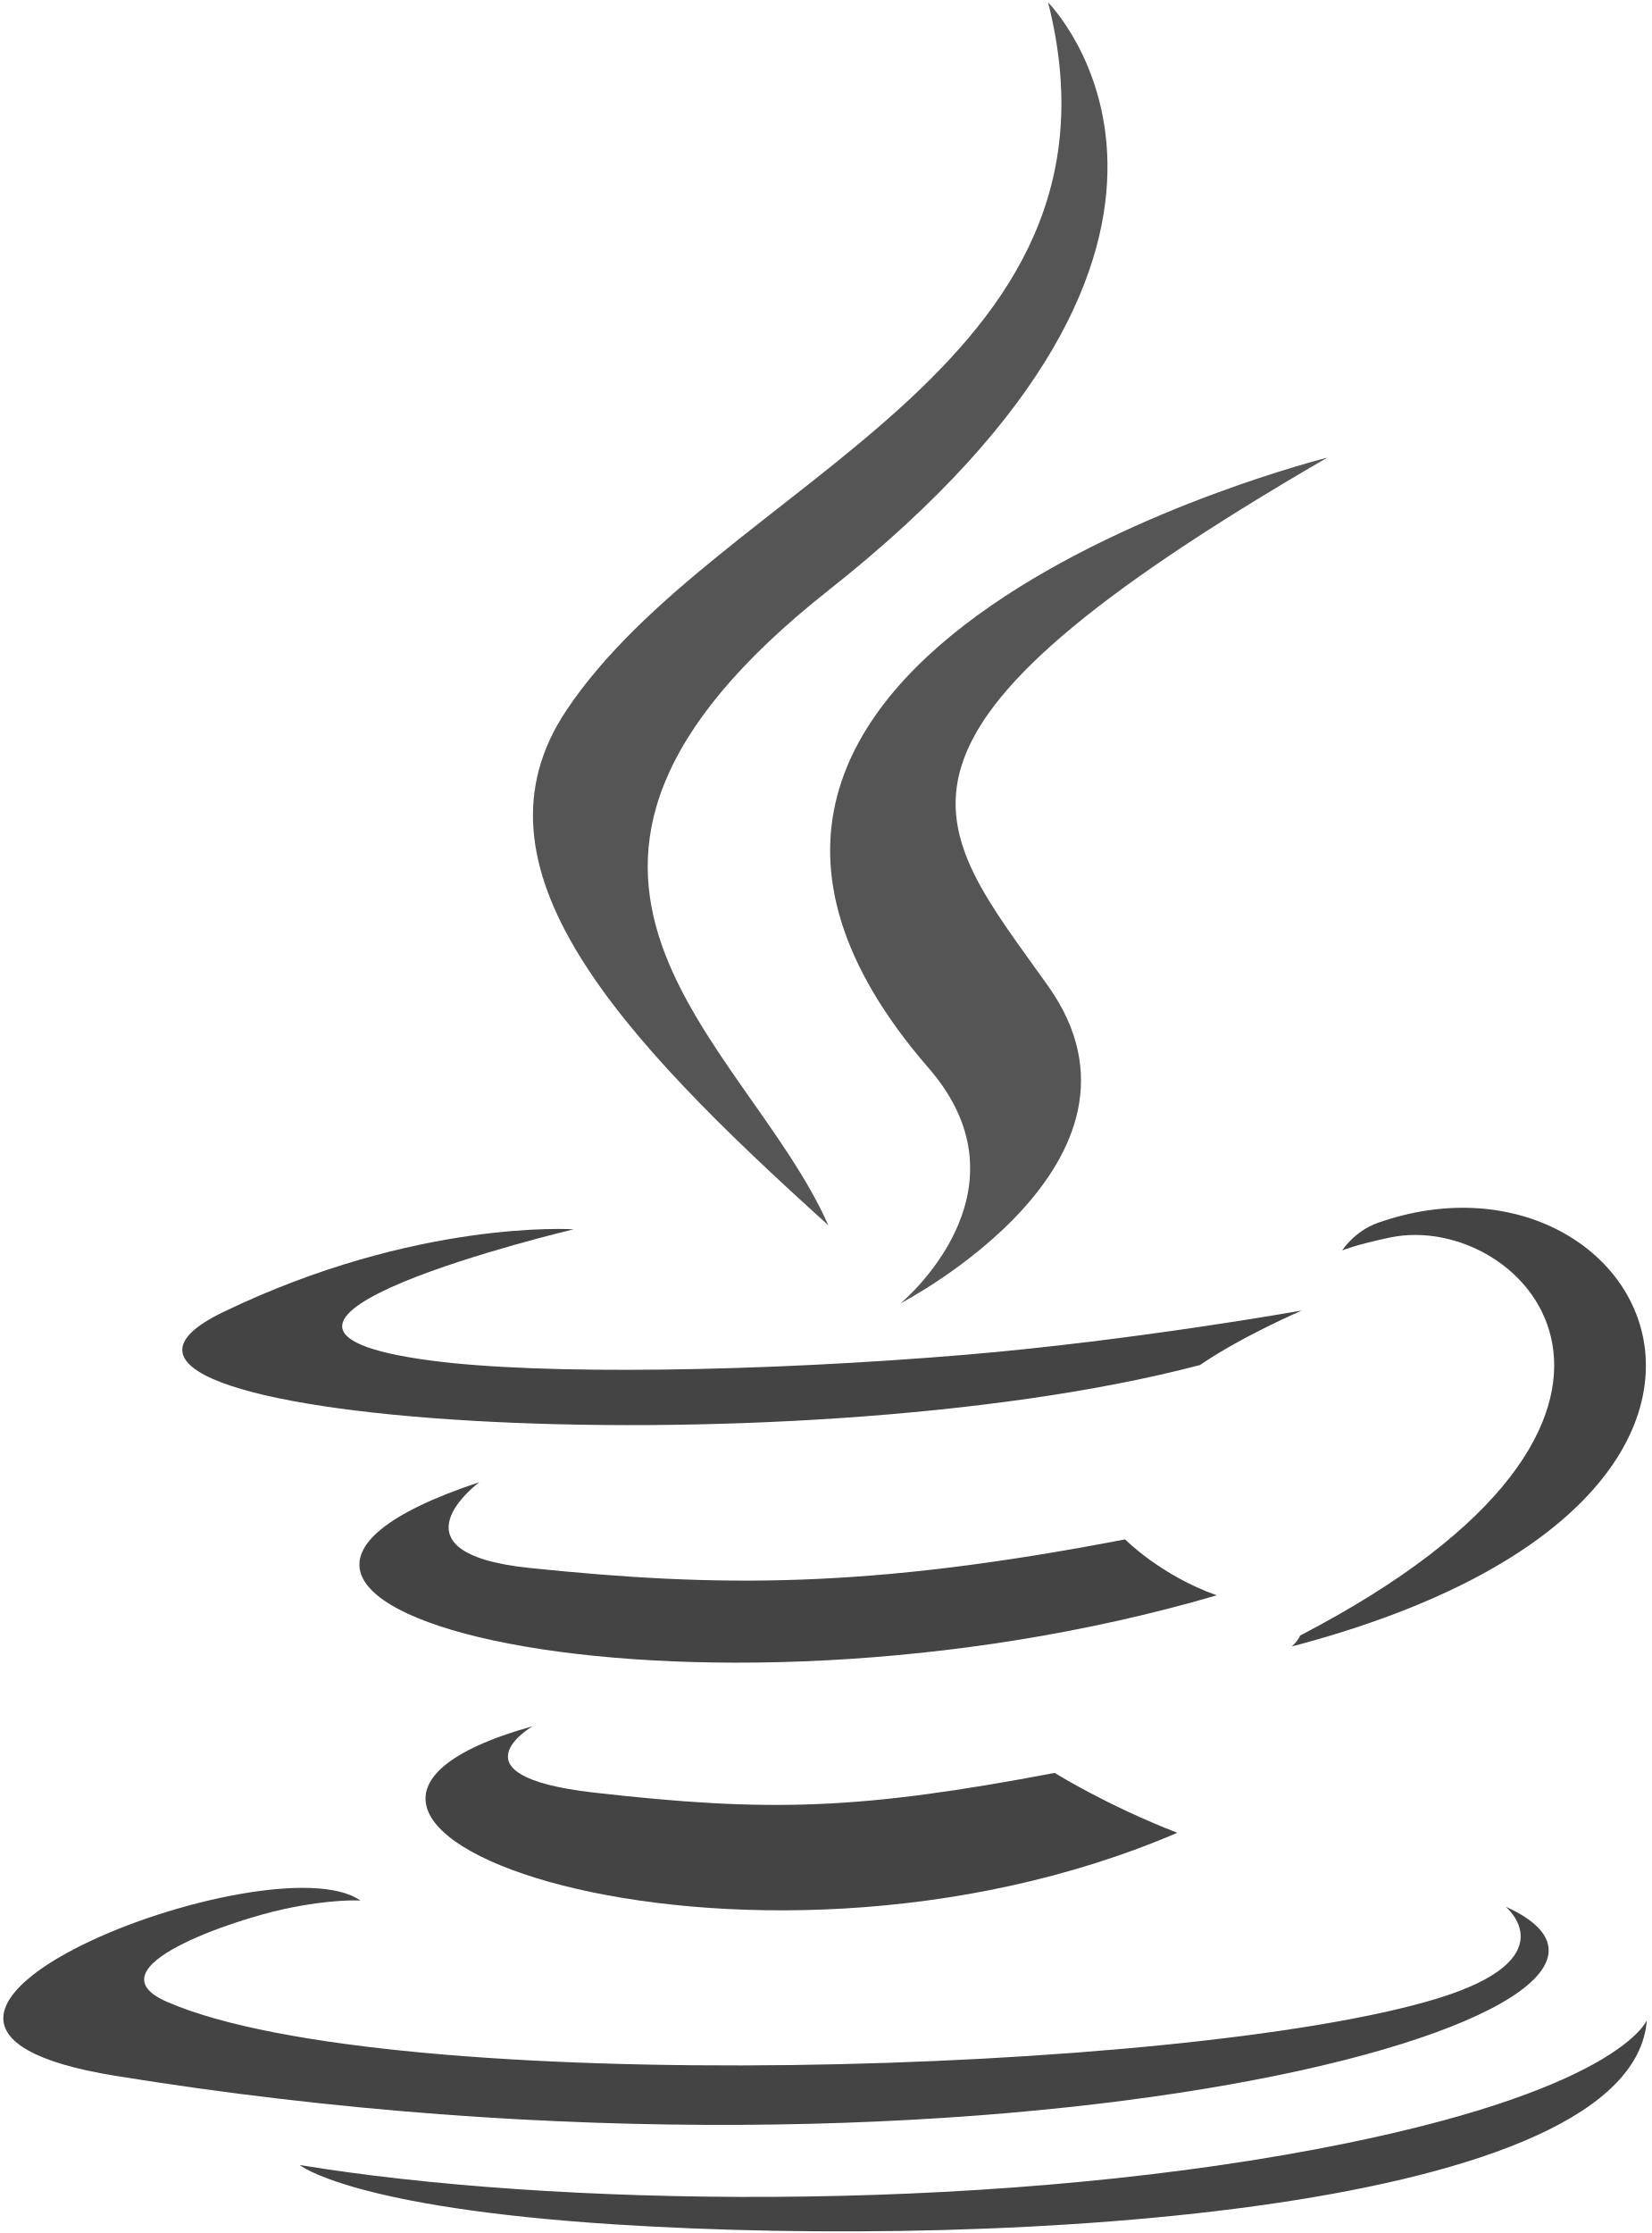
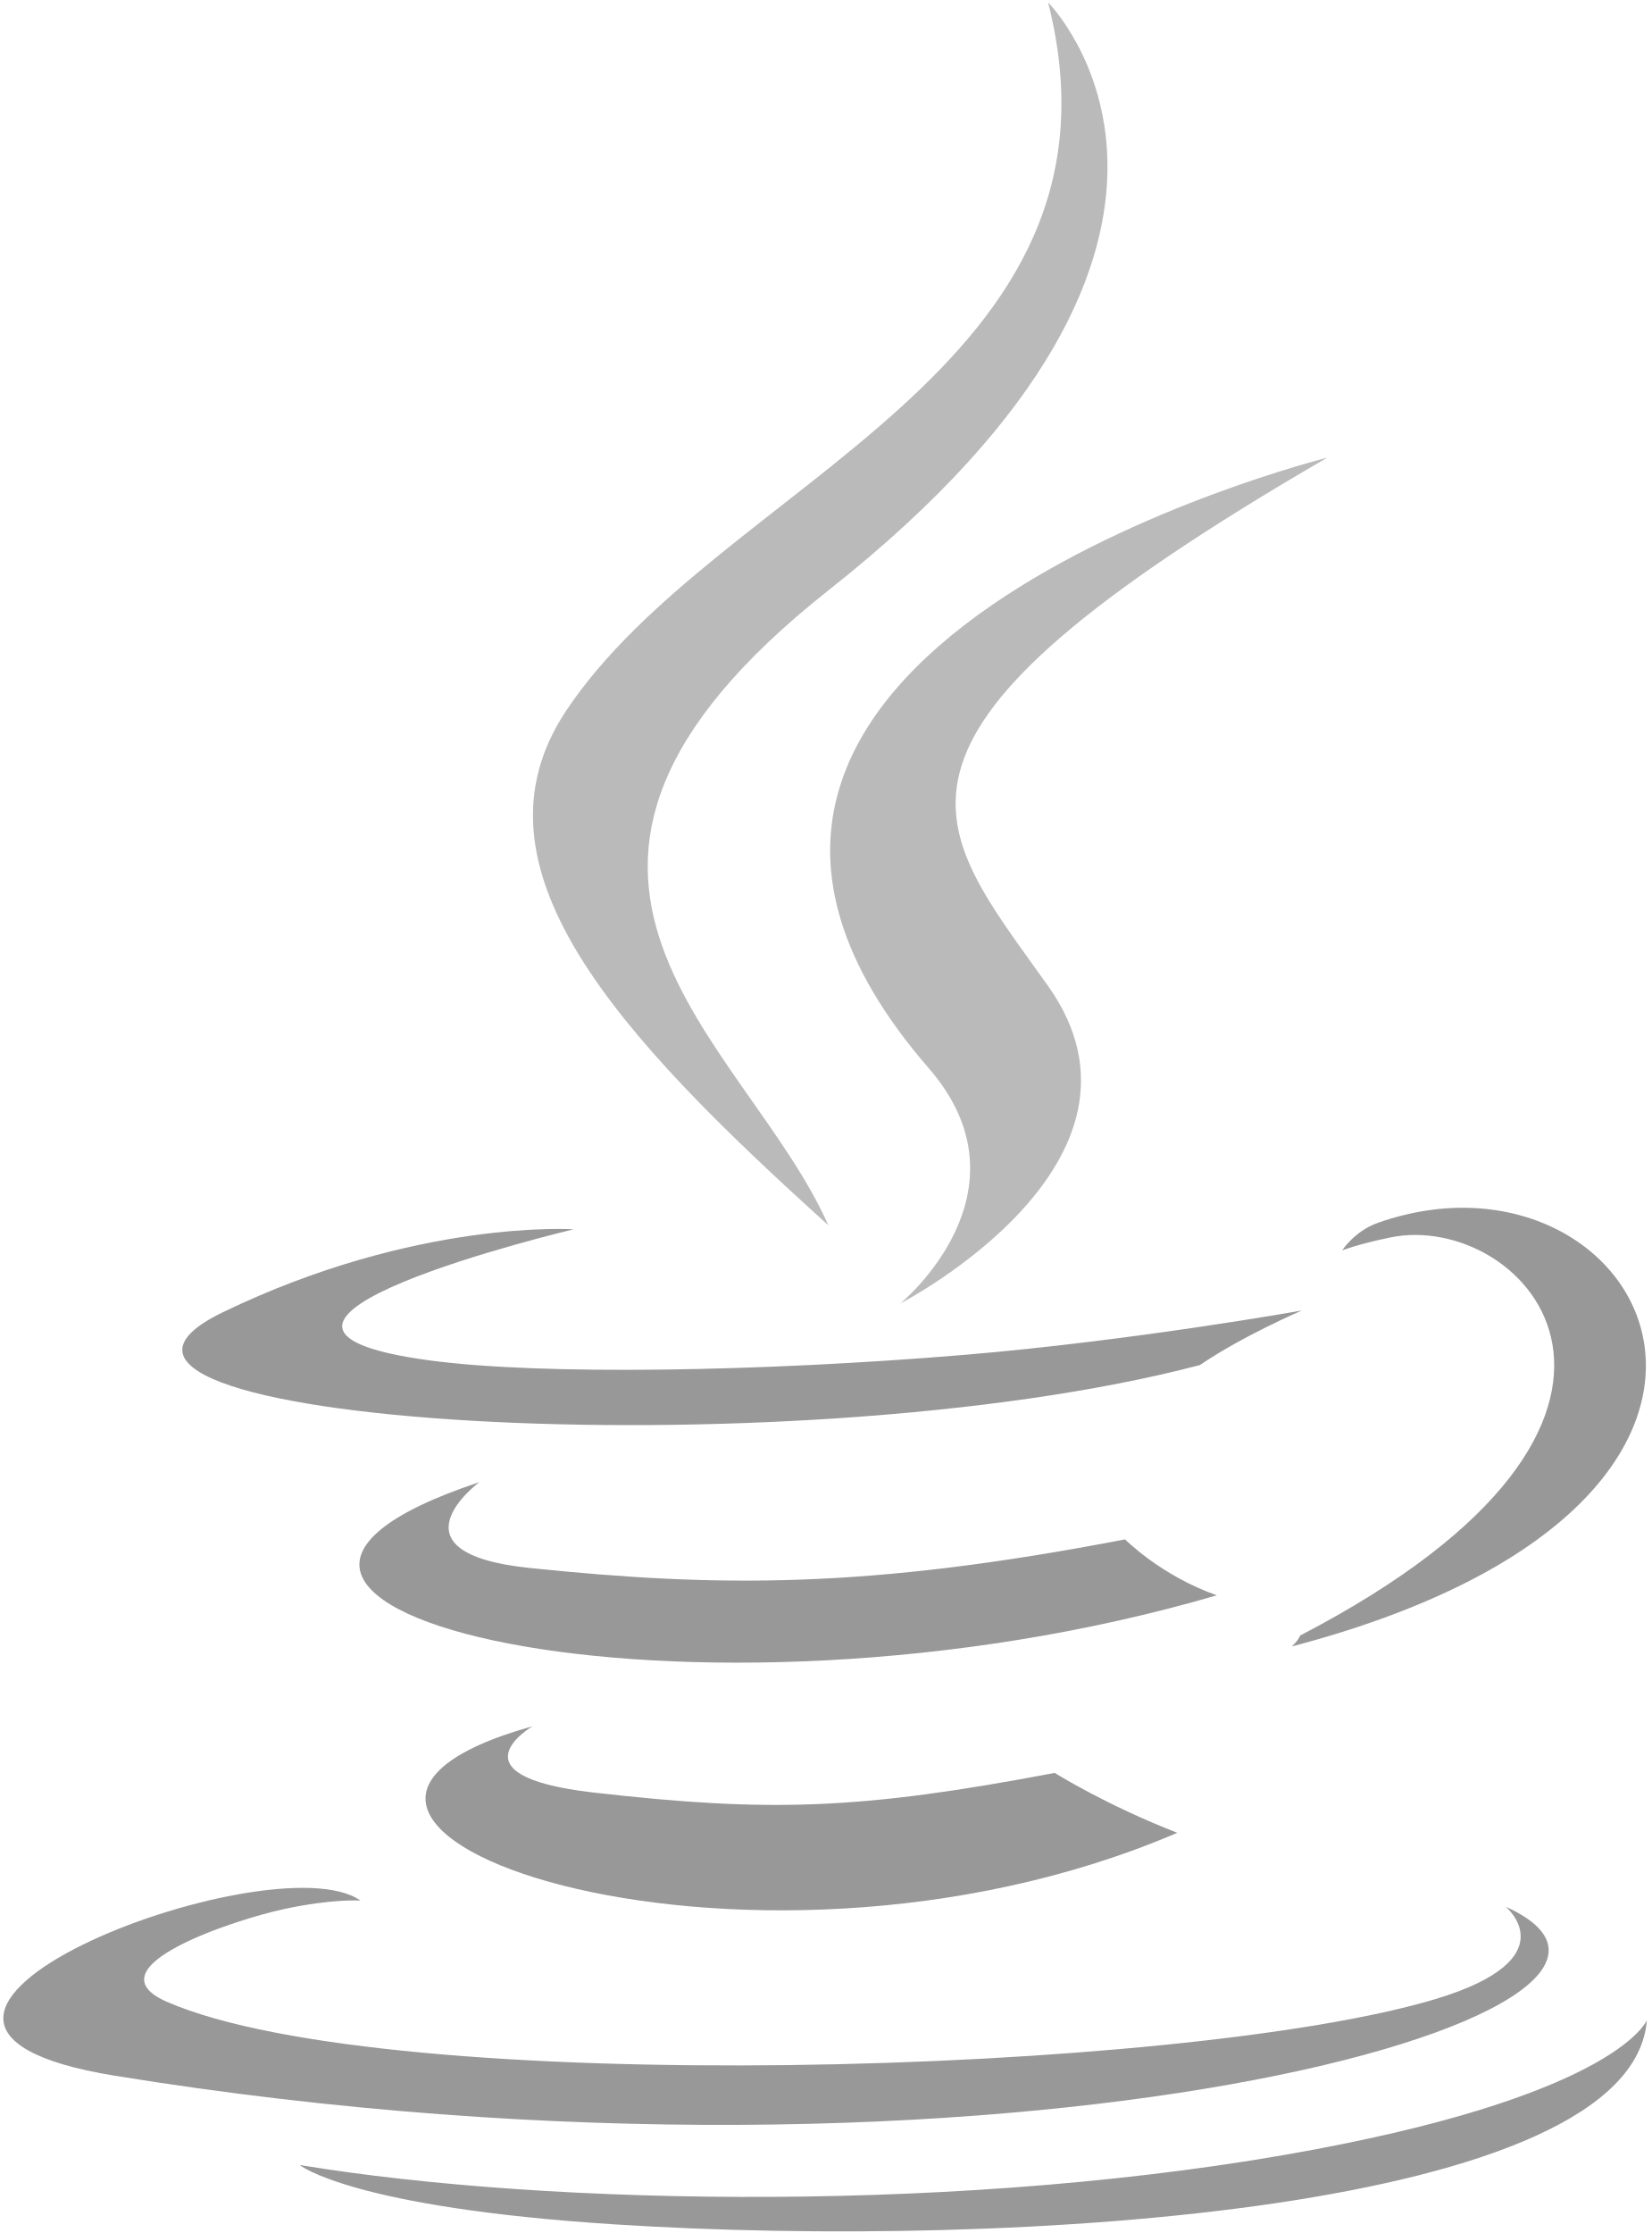
<svg xmlns="http://www.w3.org/2000/svg" width="256px" height="346px" viewBox="0 0 256 346" version="1.1" preserveAspectRatio="xMidYMid">
  <g>
-     <path d="M82.554,267.473 C82.554,267.473 69.356,275.148 91.947,277.745 C119.316,280.867 133.303,280.42 163.464,274.711 C163.464,274.711 171.393,279.683 182.467,283.99 C114.856,312.967 29.448,282.311 82.554,267.473" fill="#444444" />
-     <path d="M74.292,229.659 C74.292,229.659 59.489,240.617 82.097,242.955 C111.333,245.971 134.421,246.218 174.373,238.525 C174.373,238.525 179.899,244.127 188.588,247.191 C106.841,271.095 15.79,249.076 74.292,229.659" fill="#444444" />
-     <path d="M143.942,165.515 C160.601,184.695 139.565,201.955 139.565,201.955 C139.565,201.955 181.866,180.118 162.439,152.772 C144.295,127.271 130.38,114.6 205.707,70.914 C205.707,70.914 87.469,100.444 143.942,165.515" fill="#555555" />
-     <path d="M233.364,295.442 C233.364,295.442 243.131,303.489 222.607,309.715 C183.581,321.538 60.175,325.108 25.893,310.186 C13.57,304.825 36.68,297.385 43.949,295.824 C51.53,294.18 55.863,294.487 55.863,294.487 C42.158,284.832 -32.72,313.444 17.829,321.637 C155.682,343.993 269.121,311.571 233.364,295.442" fill="#444444" />
-     <path d="M88.901,190.48 C88.901,190.48 26.129,205.389 66.672,210.803 C83.79,213.095 117.915,212.577 149.702,209.913 C175.68,207.722 201.765,203.063 201.765,203.063 C201.765,203.063 192.605,206.986 185.978,211.511 C122.234,228.276 -0.908,220.477 34.543,203.328 C64.524,188.836 88.901,190.48 88.901,190.48" fill="#444444" />
-     <path d="M201.506,253.422 C266.305,219.75 236.345,187.392 215.433,191.751 C210.307,192.818 208.022,193.743 208.022,193.743 C208.022,193.743 209.925,190.762 213.559,189.472 C254.929,174.927 286.746,232.369 200.204,255.119 C200.204,255.12 201.207,254.224 201.506,253.422" fill="#444444" />
-     <path d="M162.439,0.371 C162.439,0.371 198.326,36.27 128.402,91.472 C72.331,135.754 115.616,161.002 128.379,189.849 C95.649,160.318 71.63,134.323 87.744,110.128 C111.395,74.613 176.918,57.394 162.439,0.371" fill="#555555" />
-     <path d="M95.268,344.665 C157.467,348.647 252.98,342.456 255.242,313.026 C255.242,313.026 250.894,324.183 203.838,333.043 C150.75,343.033 85.274,341.867 46.439,335.464 C46.44,335.463 54.389,342.044 95.268,344.665" fill="#444444" />
+     <path d="M82.554,267.473 C82.554,267.473 69.356,275.148 91.947,277.745 C119.316,280.867 133.303,280.42 163.464,274.711 C163.464,274.711 171.393,279.683 182.467,283.99 C114.856,312.967 29.448,282.311 82.554,267.473" fill="#989898" />
+     <path d="M74.292,229.659 C74.292,229.659 59.489,240.617 82.097,242.955 C111.333,245.971 134.421,246.218 174.373,238.525 C174.373,238.525 179.899,244.127 188.588,247.191 C106.841,271.095 15.79,249.076 74.292,229.659" fill="#989898" />
+     <path d="M143.942,165.515 C160.601,184.695 139.565,201.955 139.565,201.955 C139.565,201.955 181.866,180.118 162.439,152.772 C144.295,127.271 130.38,114.6 205.707,70.914 C205.707,70.914 87.469,100.444 143.942,165.515" fill="#BABABA" />
+     <path d="M233.364,295.442 C233.364,295.442 243.131,303.489 222.607,309.715 C183.581,321.538 60.175,325.108 25.893,310.186 C13.57,304.825 36.68,297.385 43.949,295.824 C51.53,294.18 55.863,294.487 55.863,294.487 C42.158,284.832 -32.72,313.444 17.829,321.637 C155.682,343.993 269.121,311.571 233.364,295.442" fill="#989898" />
+     <path d="M88.901,190.48 C88.901,190.48 26.129,205.389 66.672,210.803 C83.79,213.095 117.915,212.577 149.702,209.913 C175.68,207.722 201.765,203.063 201.765,203.063 C201.765,203.063 192.605,206.986 185.978,211.511 C122.234,228.276 -0.908,220.477 34.543,203.328 C64.524,188.836 88.901,190.48 88.901,190.48" fill="#989898" />
+     <path d="M201.506,253.422 C266.305,219.75 236.345,187.392 215.433,191.751 C210.307,192.818 208.022,193.743 208.022,193.743 C208.022,193.743 209.925,190.762 213.559,189.472 C254.929,174.927 286.746,232.369 200.204,255.119 C200.204,255.12 201.207,254.224 201.506,253.422" fill="#989898" />
+     <path d="M162.439,0.371 C162.439,0.371 198.326,36.27 128.402,91.472 C72.331,135.754 115.616,161.002 128.379,189.849 C95.649,160.318 71.63,134.323 87.744,110.128 C111.395,74.613 176.918,57.394 162.439,0.371" fill="#BABABA" />
+     <path d="M95.268,344.665 C157.467,348.647 252.98,342.456 255.242,313.026 C255.242,313.026 250.894,324.183 203.838,333.043 C150.75,343.033 85.274,341.867 46.439,335.464 C46.44,335.463 54.389,342.044 95.268,344.665" fill="#989898" />
  </g>
</svg>
